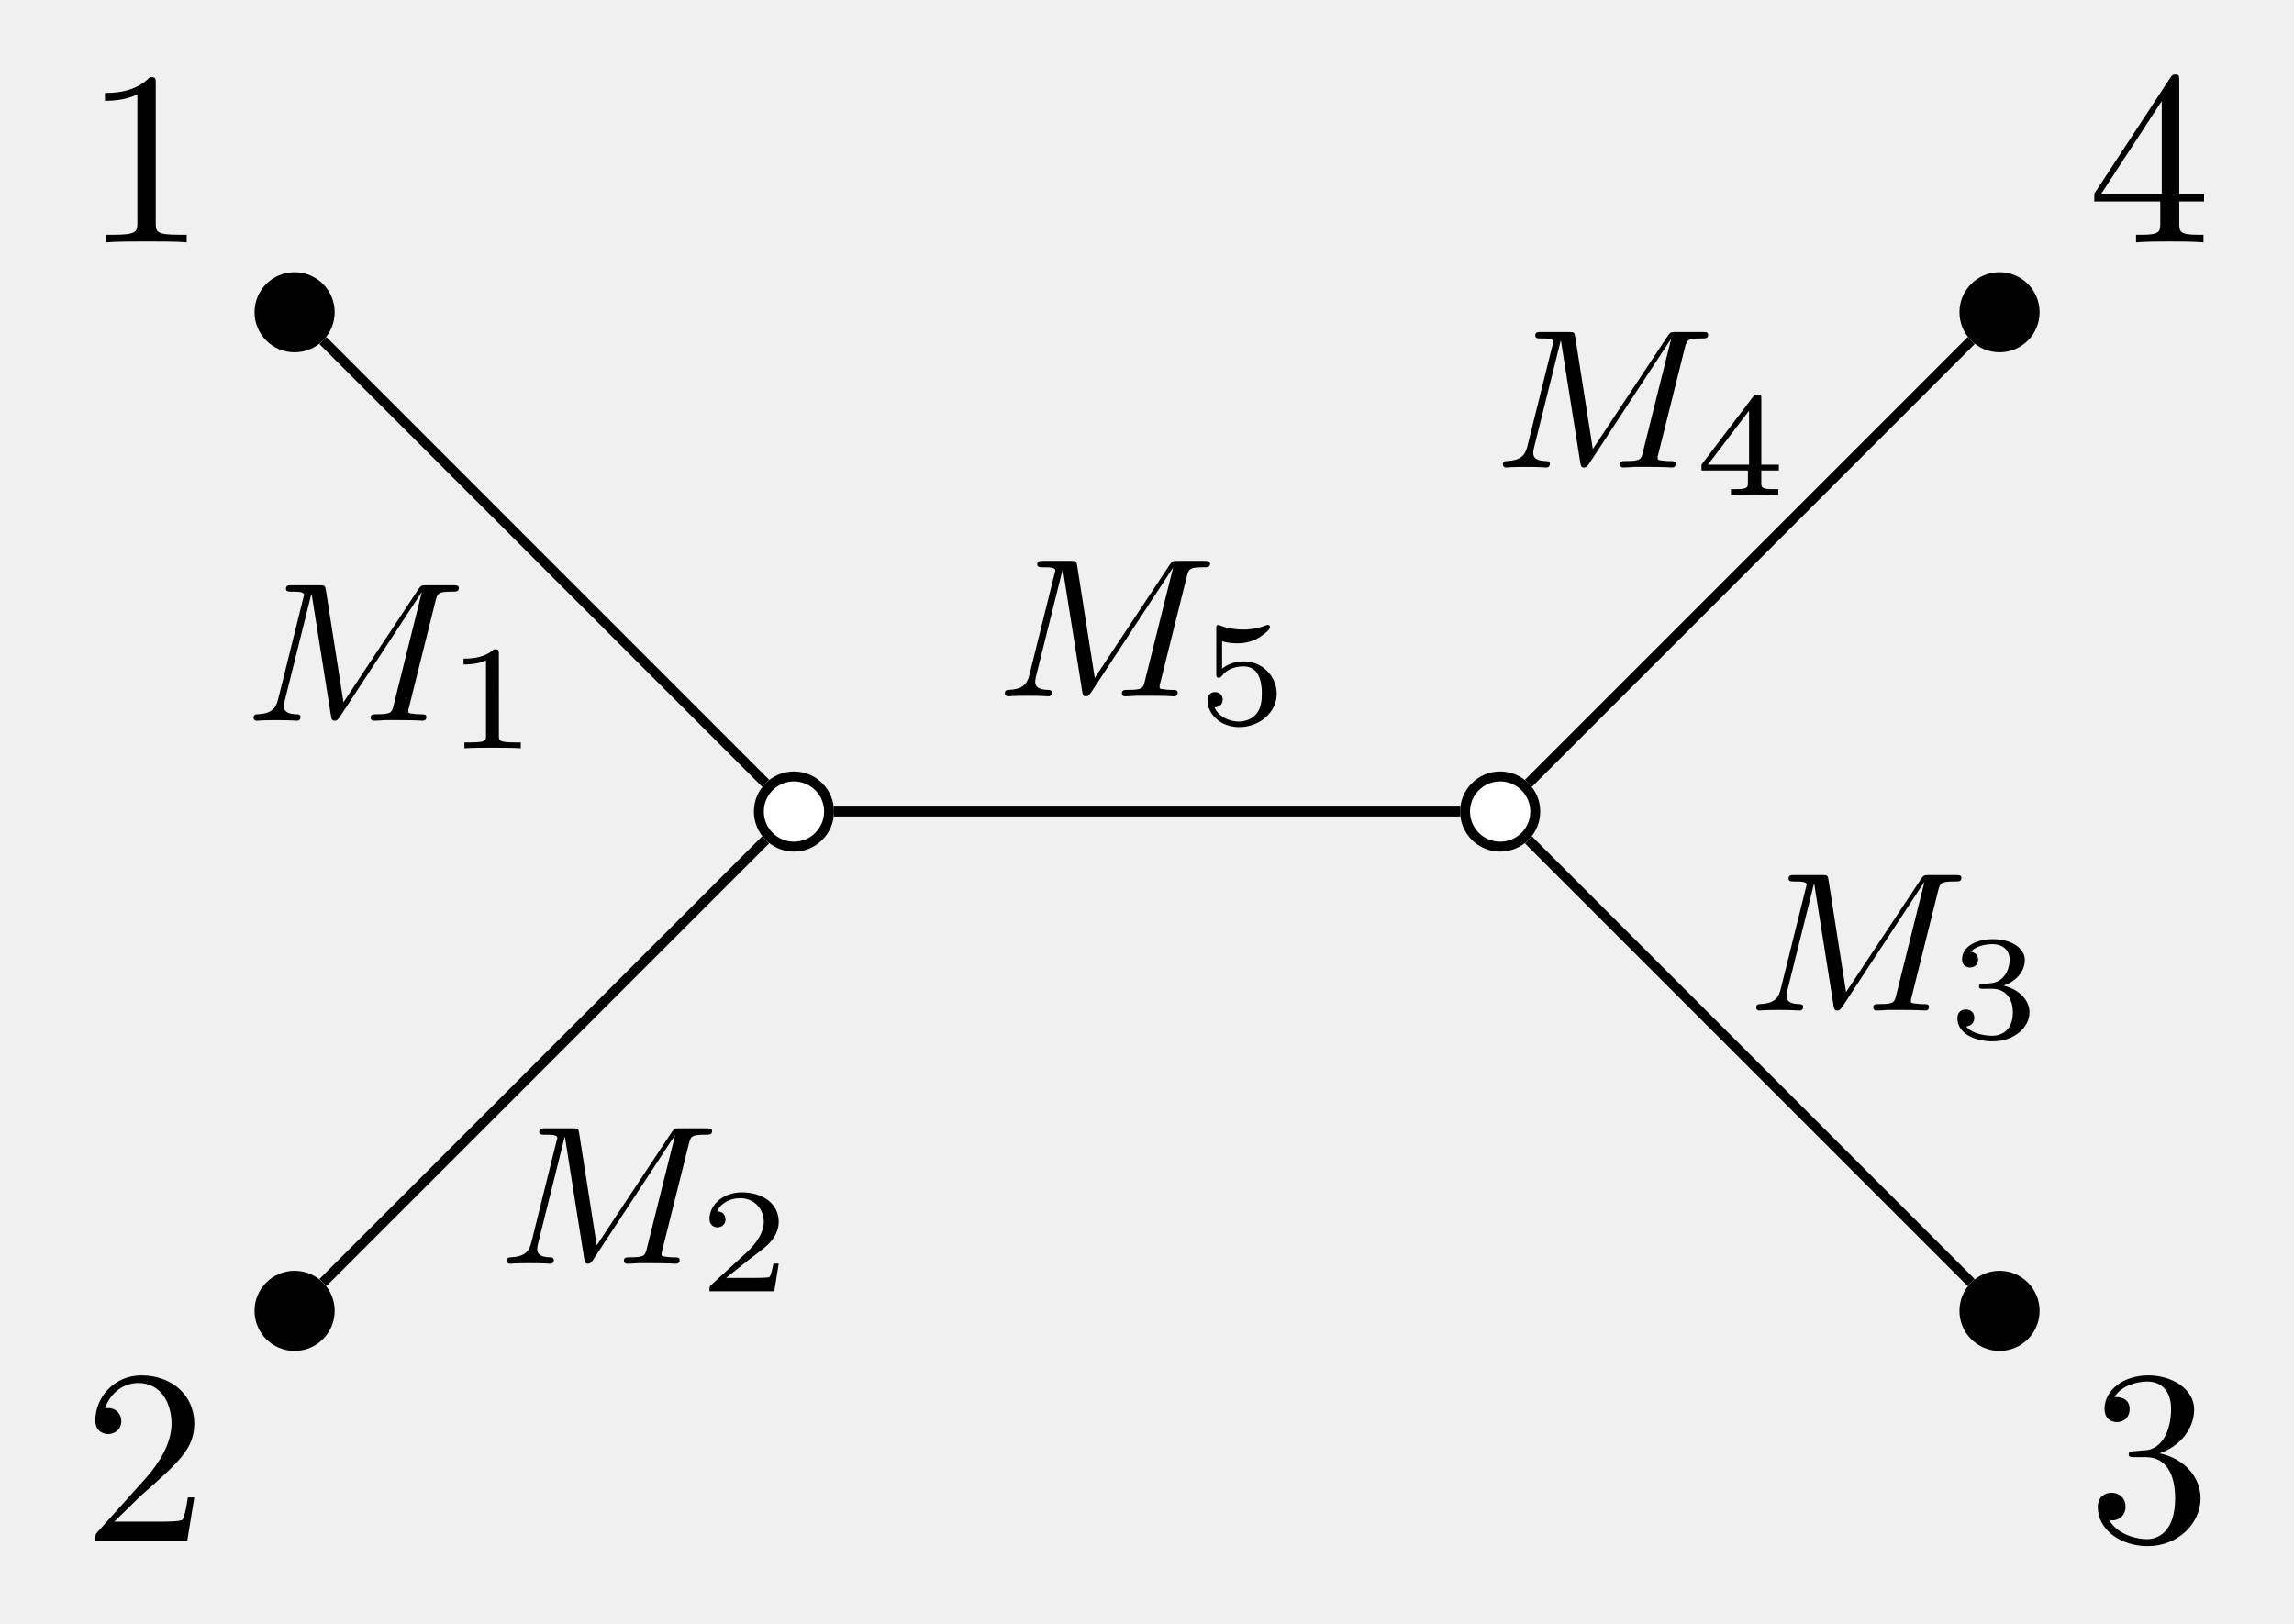
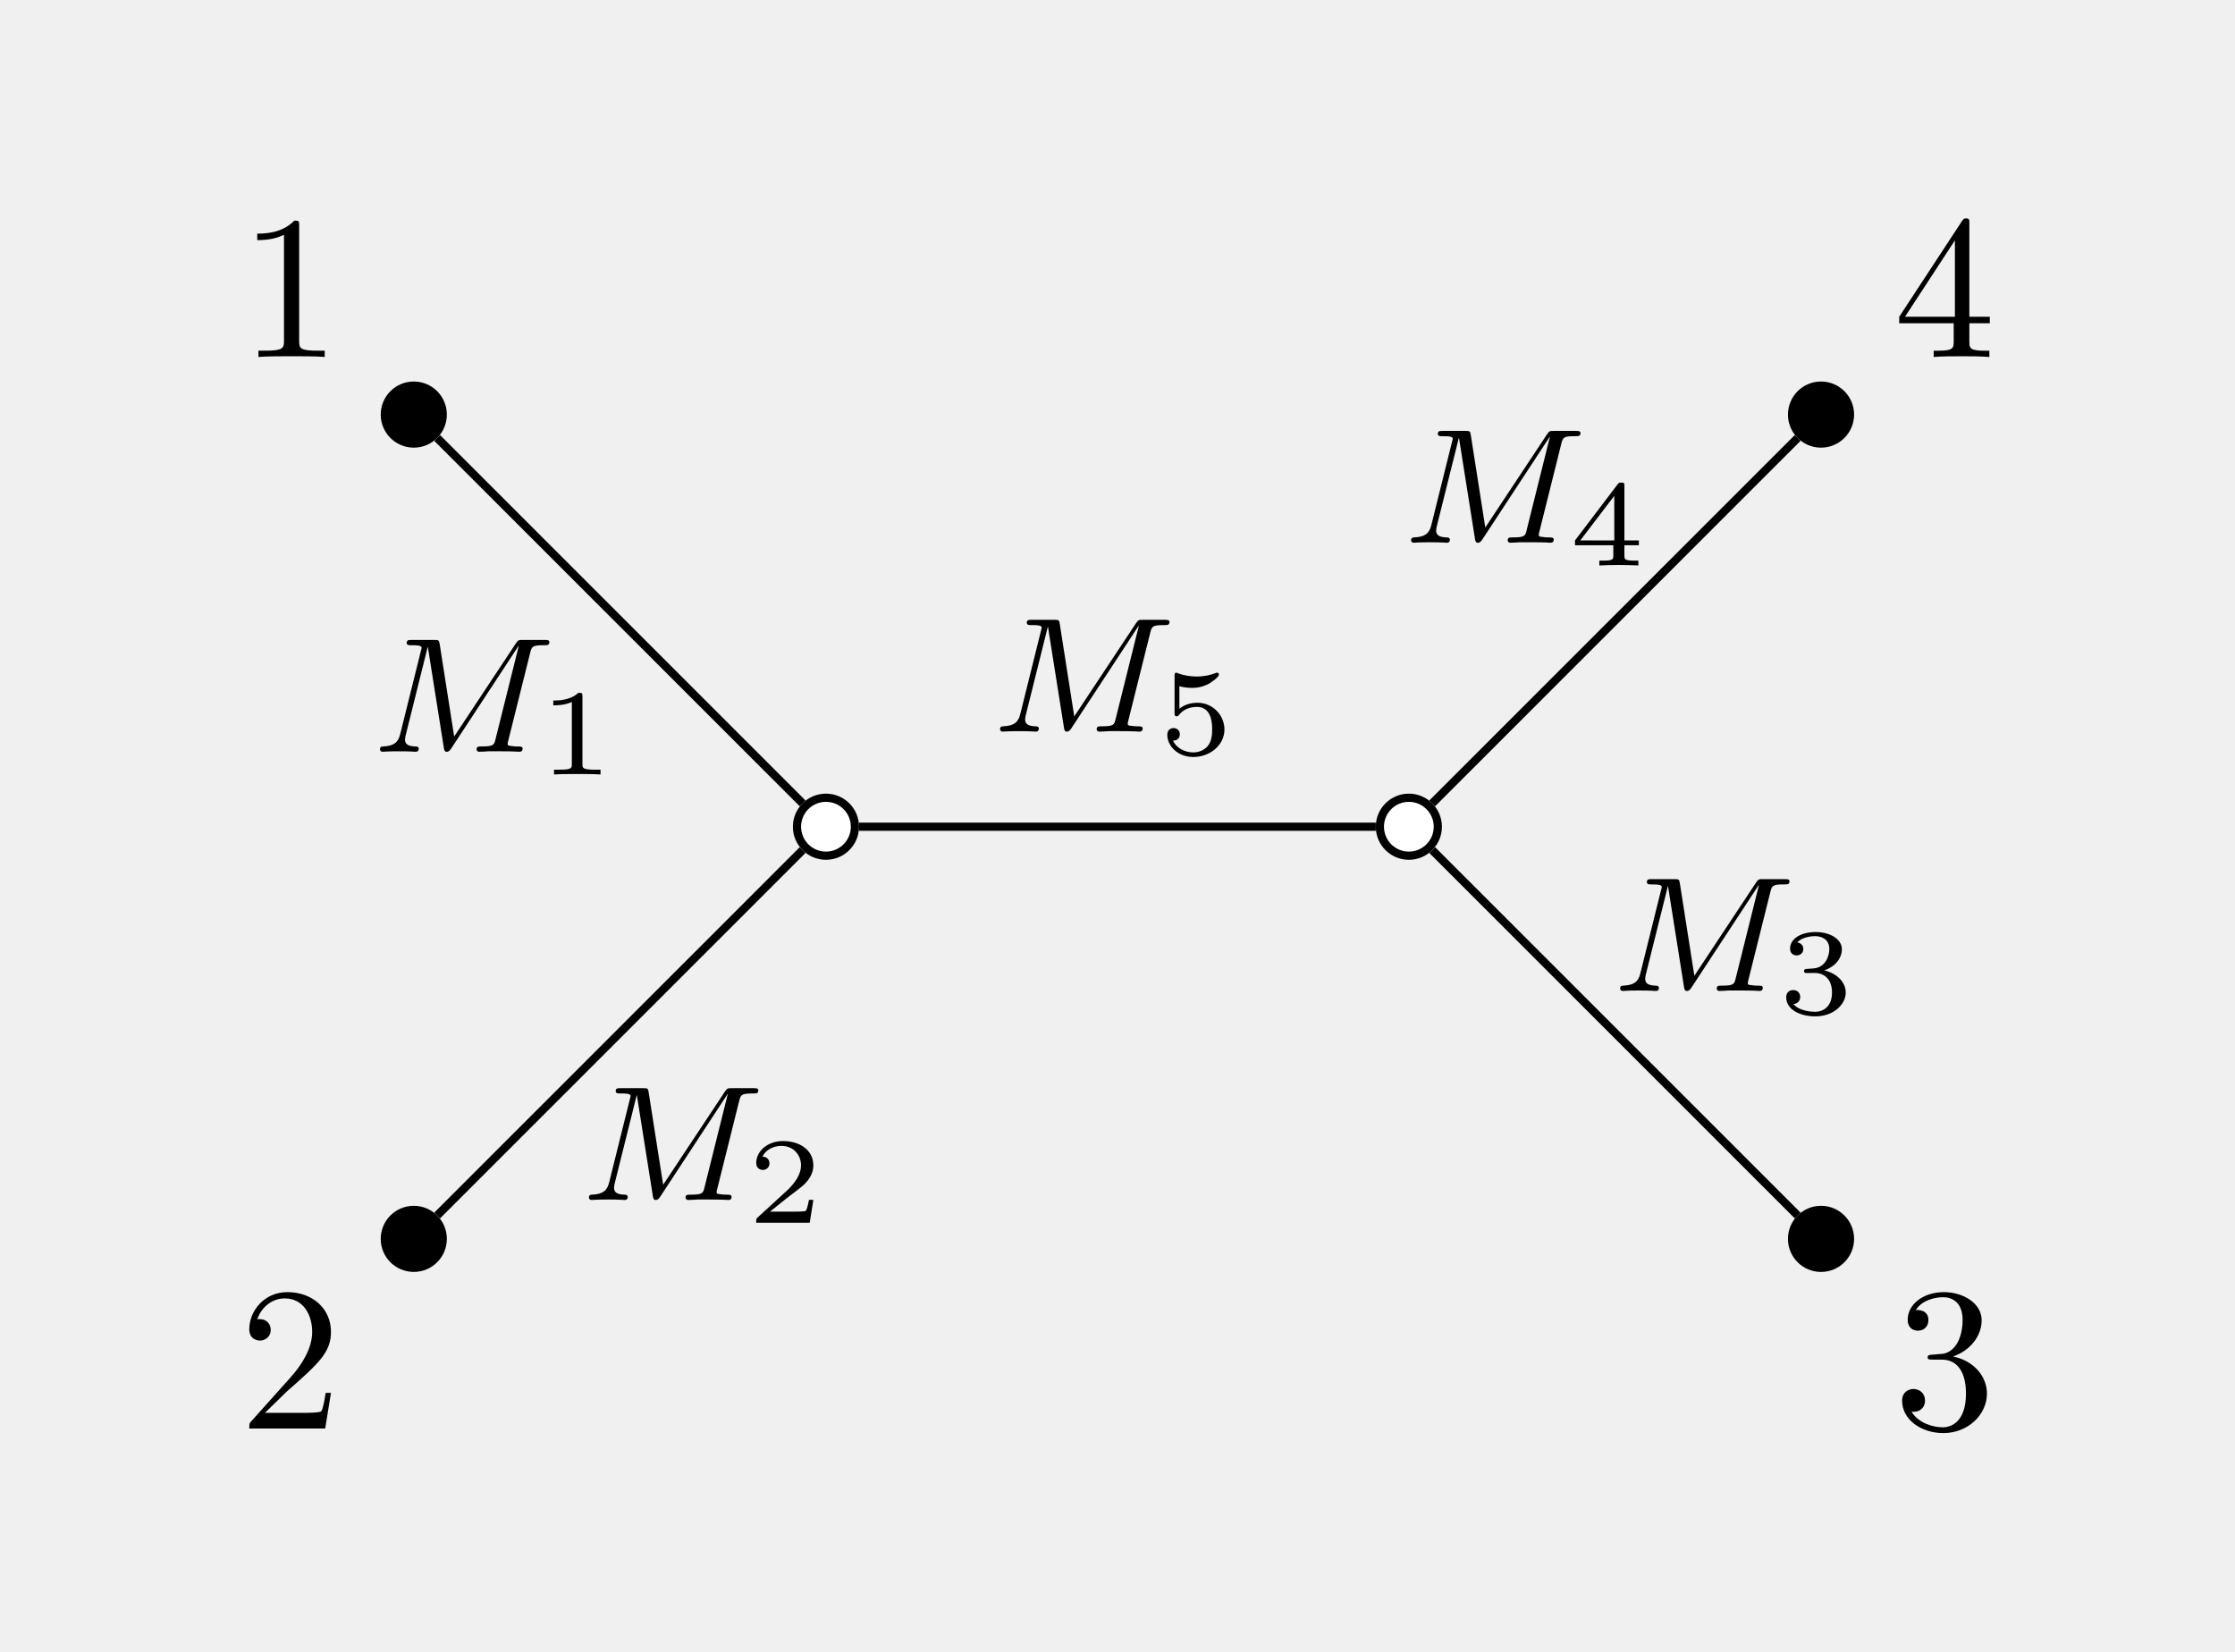
- <svg xmlns="http://www.w3.org/2000/svg" version="1.1" id="svg1" width="122.773" height="86.907" viewBox="0 0 122.773 86.907">
+ <svg xmlns="http://www.w3.org/2000/svg" version="1.1" id="svg1" width="144.92" height="107.12" viewBox="0 0 144.92 107.12">
  <defs id="defs1" />
  <g id="g1">
-     <path id="path1" d="m 332.781,326.02 c 0,7.781 -6.308,14.089 -14.09,14.089 -7.781,0 -14.089,-6.308 -14.089,-14.089 0,-7.782 6.308,-14.09 14.089,-14.09 7.782,0 14.09,6.308 14.09,14.09 z" style="fill:#ffffff;fill-opacity:1;fill-rule:nonzero;stroke:#000000;stroke-width:3.985;stroke-linecap:butt;stroke-linejoin:miter;stroke-miterlimit:10;stroke-dasharray:none;stroke-opacity:1" transform="matrix(0.1333333,0,0,-0.1333333,0,86.90667)" />
-     <path id="path2" d="m 616.25,326.02 c 0,7.781 -6.309,14.089 -14.094,14.089 -7.781,0 -14.09,-6.308 -14.09,-14.089 0,-7.782 6.309,-14.09 14.09,-14.09 7.785,0 14.094,6.308 14.094,14.09 z" style="fill:#ffffff;fill-opacity:1;fill-rule:nonzero;stroke:#000000;stroke-width:3.985;stroke-linecap:butt;stroke-linejoin:miter;stroke-miterlimit:10;stroke-dasharray:none;stroke-opacity:1" transform="matrix(0.1333333,0,0,-0.1333333,0,86.90667)" />
-     <path id="path3" d="m 132.34,526.461 c 0,7.785 -6.309,14.09 -14.094,14.09 -7.781,0 -14.09,-6.305 -14.09,-14.09 0,-7.781 6.309,-14.09 14.09,-14.09 7.785,0 14.094,6.309 14.094,14.09 z" style="fill:#000000;fill-opacity:1;fill-rule:nonzero;stroke:#000000;stroke-width:3.985;stroke-linecap:butt;stroke-linejoin:miter;stroke-miterlimit:10;stroke-dasharray:none;stroke-opacity:1" transform="matrix(0.1333333,0,0,-0.1333333,0,86.90667)" />
-     <path id="path4" d="m 132.34,125.578 c 0,7.781 -6.309,14.09 -14.094,14.09 -7.781,0 -14.09,-6.309 -14.09,-14.09 0,-7.781 6.309,-14.09 14.09,-14.09 7.785,0 14.094,6.309 14.094,14.09 z" style="fill:#000000;fill-opacity:1;fill-rule:nonzero;stroke:#000000;stroke-width:3.985;stroke-linecap:butt;stroke-linejoin:miter;stroke-miterlimit:10;stroke-dasharray:none;stroke-opacity:1" transform="matrix(0.1333333,0,0,-0.1333333,0,86.90667)" />
-     <path id="path5" d="m 816.691,125.578 c 0,7.781 -6.308,14.09 -14.089,14.09 -7.782,0 -14.09,-6.309 -14.09,-14.09 0,-7.781 6.308,-14.09 14.09,-14.09 7.781,0 14.089,6.309 14.089,14.09 z" style="fill:#000000;fill-opacity:1;fill-rule:nonzero;stroke:#000000;stroke-width:3.985;stroke-linecap:butt;stroke-linejoin:miter;stroke-miterlimit:10;stroke-dasharray:none;stroke-opacity:1" transform="matrix(0.1333333,0,0,-0.1333333,0,86.90667)" />
-     <path id="path6" d="m 816.691,526.461 c 0,7.785 -6.308,14.09 -14.089,14.09 -7.782,0 -14.09,-6.305 -14.09,-14.09 0,-7.781 6.308,-14.09 14.09,-14.09 7.781,0 14.089,6.309 14.089,14.09 z" style="fill:#000000;fill-opacity:1;fill-rule:nonzero;stroke:#000000;stroke-width:3.985;stroke-linecap:butt;stroke-linejoin:miter;stroke-miterlimit:10;stroke-dasharray:none;stroke-opacity:1" transform="matrix(0.1333333,0,0,-0.1333333,0,86.90667)" />
-     <path id="path7" d="M 334.773,326.02 H 586.074" style="fill:none;stroke:#000000;stroke-width:3.985;stroke-linecap:butt;stroke-linejoin:miter;stroke-miterlimit:10;stroke-dasharray:none;stroke-opacity:1" transform="matrix(0.1333333,0,0,-0.1333333,0,86.90667)" />
-     <g id="g7" aria-label="M&#10;5" transform="matrix(1.333333,0,0,1.333333,53.20053,37.26813)">
-       <path id="path8" d="m 7.733,-4.792 c 0.082,-0.316 0.094,-0.387 0.656,-0.387 0.188,0 0.281,0 0.281,-0.152 0,-0.105 -0.105,-0.105 -0.246,-0.105 h -1.031 c -0.211,0 -0.234,0 -0.34,0.152 L 4.042,-0.737 3.339,-5.226 c -0.035,-0.199 -0.035,-0.211 -0.281,-0.211 h -1.078 c -0.141,0 -0.246,0 -0.246,0.141 0,0.117 0.105,0.117 0.234,0.117 0.258,0 0.492,0 0.492,0.129 0,0.035 -0.012,0.035 -0.035,0.141 l -1.008,4.055 c -0.094,0.398 -0.305,0.574 -0.832,0.598 -0.047,0 -0.152,0 -0.152,0.141 0,0.059 0.047,0.117 0.129,0.117 0.023,0 0.211,-0.023 0.785,-0.023 0.633,0 0.75,0.023 0.82,0.023 0.035,0 0.152,0 0.152,-0.152 0,-0.094 -0.094,-0.105 -0.141,-0.105 -0.293,-0.012 -0.527,-0.059 -0.527,-0.34 0,-0.035 0.023,-0.152 0.023,-0.164 l 1.078,-4.324 h 0.012 l 0.773,4.875 c 0.023,0.129 0.035,0.211 0.141,0.211 0.117,0 0.164,-0.082 0.223,-0.164 L 7.171,-5.143 h 0.012 l -1.125,4.512 c -0.07,0.305 -0.094,0.375 -0.68,0.375 -0.152,0 -0.246,0 -0.246,0.141 0,0.035 0.023,0.117 0.129,0.117 0.105,0 0.34,-0.012 0.457,-0.023 h 0.504 c 0.738,0 0.938,0.023 0.984,0.023 0.047,0 0.164,0 0.164,-0.152 0,-0.105 -0.105,-0.105 -0.234,-0.105 -0.023,0 -0.176,0 -0.305,-0.023 -0.176,-0.012 -0.188,-0.035 -0.188,-0.105 0,-0.047 0.012,-0.094 0.023,-0.129 z m 0,0" style="fill:#000000;fill-opacity:1;fill-rule:nonzero;stroke:none" />
-       <path id="path9" d="m 9.154,-2.208 c 0.199,0.059 0.398,0.082 0.609,0.082 0.129,0 0.457,0 0.844,-0.211 0.094,-0.059 0.469,-0.305 0.469,-0.434 0,-0.082 -0.059,-0.094 -0.082,-0.094 -0.023,0 -0.023,0 -0.094,0.023 -0.211,0.082 -0.516,0.164 -0.902,0.164 -0.293,0 -0.621,-0.047 -0.891,-0.152 -0.059,-0.023 -0.082,-0.035 -0.105,-0.035 -0.082,0 -0.082,0.059 -0.082,0.164 v 1.793 c 0,0.094 0,0.164 0.105,0.164 0.059,0 0.07,-0.023 0.117,-0.07 0.141,-0.188 0.41,-0.387 0.879,-0.387 0.727,0 0.727,0.891 0.727,1.078 0,0.234 -0.012,0.574 -0.211,0.82 C 10.35,0.921 10.08,1.015 9.822,1.015 9.412,1.015 8.99,0.792 8.85,0.441 c 0.293,0 0.328,-0.234 0.328,-0.305 0,-0.164 -0.117,-0.305 -0.305,-0.305 -0.059,0 -0.305,0.023 -0.305,0.328 0,0.551 0.516,1.078 1.266,1.078 0.82,0 1.512,-0.586 1.512,-1.336 0,-0.68 -0.551,-1.301 -1.312,-1.301 -0.387,0 -0.691,0.129 -0.879,0.293 z m 0,0" style="fill:#000000;fill-opacity:1;fill-rule:nonzero;stroke:none" />
+     <path id="path1" d="m 415.762,401.328 c 0,7.785 -6.309,14.094 -14.09,14.094 -7.785,0 -14.094,-6.309 -14.094,-14.094 0,-7.781 6.309,-14.09 14.094,-14.09 7.781,0 14.09,6.309 14.09,14.09 z" style="fill:#ffffff;fill-opacity:1;fill-rule:nonzero;stroke:#000000;stroke-width:3.985;stroke-linecap:butt;stroke-linejoin:miter;stroke-miterlimit:10;stroke-dasharray:none;stroke-opacity:1" transform="matrix(0.1333333,0,0,-0.1333333,0,107.12)" />
+     <path id="path2" d="m 699.227,401.328 c 0,7.785 -6.309,14.094 -14.09,14.094 -7.782,0 -14.09,-6.309 -14.09,-14.094 0,-7.781 6.308,-14.09 14.09,-14.09 7.781,0 14.09,6.309 14.09,14.09 z" style="fill:#ffffff;fill-opacity:1;fill-rule:nonzero;stroke:#000000;stroke-width:3.985;stroke-linecap:butt;stroke-linejoin:miter;stroke-miterlimit:10;stroke-dasharray:none;stroke-opacity:1" transform="matrix(0.1333333,0,0,-0.1333333,0,107.12)" />
+     <path id="path3" d="m 215.316,601.773 c 0,7.782 -6.308,14.09 -14.089,14.09 -7.782,0 -14.09,-6.308 -14.09,-14.09 0,-7.781 6.308,-14.089 14.09,-14.089 7.781,0 14.089,6.308 14.089,14.089 z" style="fill:#000000;fill-opacity:1;fill-rule:nonzero;stroke:#000000;stroke-width:3.985;stroke-linecap:butt;stroke-linejoin:miter;stroke-miterlimit:10;stroke-dasharray:none;stroke-opacity:1" transform="matrix(0.1333333,0,0,-0.1333333,0,107.12)" />
+     <path id="path4" d="m 215.316,200.887 c 0,7.781 -6.308,14.09 -14.089,14.09 -7.782,0 -14.09,-6.309 -14.09,-14.09 0,-7.782 6.308,-14.09 14.09,-14.09 7.781,0 14.089,6.308 14.089,14.09 z" style="fill:#000000;fill-opacity:1;fill-rule:nonzero;stroke:#000000;stroke-width:3.985;stroke-linecap:butt;stroke-linejoin:miter;stroke-miterlimit:10;stroke-dasharray:none;stroke-opacity:1" transform="matrix(0.1333333,0,0,-0.1333333,0,107.12)" />
+     <path id="path5" d="m 899.672,200.887 c 0,7.781 -6.309,14.09 -14.09,14.09 -7.785,0 -14.094,-6.309 -14.094,-14.09 0,-7.782 6.309,-14.09 14.094,-14.09 7.781,0 14.09,6.308 14.09,14.09 z" style="fill:#000000;fill-opacity:1;fill-rule:nonzero;stroke:#000000;stroke-width:3.985;stroke-linecap:butt;stroke-linejoin:miter;stroke-miterlimit:10;stroke-dasharray:none;stroke-opacity:1" transform="matrix(0.1333333,0,0,-0.1333333,0,107.12)" />
+     <path id="path6" d="m 899.672,601.773 c 0,7.782 -6.309,14.09 -14.09,14.09 -7.785,0 -14.094,-6.308 -14.094,-14.09 0,-7.781 6.309,-14.089 14.094,-14.089 7.781,0 14.09,6.308 14.09,14.089 z" style="fill:#000000;fill-opacity:1;fill-rule:nonzero;stroke:#000000;stroke-width:3.985;stroke-linecap:butt;stroke-linejoin:miter;stroke-miterlimit:10;stroke-dasharray:none;stroke-opacity:1" transform="matrix(0.1333333,0,0,-0.1333333,0,107.12)" />
+     <path id="path7" d="M 417.754,401.328 H 669.055" style="fill:none;stroke:#000000;stroke-width:3.985;stroke-linecap:butt;stroke-linejoin:miter;stroke-miterlimit:10;stroke-dasharray:none;stroke-opacity:1" transform="matrix(0.1333333,0,0,-0.1333333,0,107.12)" />
+     <g id="g7" aria-label="M&#10;5" transform="matrix(1.333333,0,0,1.333333,64.26453,47.44027)">
+       <path id="path8" d="m 7.735,-4.792 c 0.082,-0.316 0.094,-0.387 0.656,-0.387 0.188,0 0.281,0 0.281,-0.152 0,-0.105 -0.105,-0.105 -0.246,-0.105 H 7.395 c -0.211,0 -0.234,0 -0.34,0.152 L 4.044,-0.737 3.341,-5.226 c -0.035,-0.199 -0.035,-0.211 -0.281,-0.211 h -1.078 c -0.141,0 -0.246,0 -0.246,0.141 0,0.117 0.105,0.117 0.234,0.117 0.258,0 0.492,0 0.492,0.129 0,0.035 -0.012,0.035 -0.035,0.141 l -1.008,4.055 c -0.094,0.398 -0.305,0.574 -0.832,0.598 -0.047,0 -0.152,0 -0.152,0.141 0,0.059 0.047,0.117 0.129,0.117 0.023,0 0.211,-0.023 0.785,-0.023 0.633,0 0.75,0.023 0.82,0.023 0.035,0 0.152,0 0.152,-0.152 0,-0.094 -0.094,-0.105 -0.141,-0.105 -0.293,-0.012 -0.527,-0.059 -0.527,-0.34 0,-0.035 0.023,-0.152 0.023,-0.164 L 2.755,-5.085 h 0.012 l 0.773,4.875 c 0.023,0.129 0.035,0.211 0.141,0.211 0.117,0 0.164,-0.082 0.223,-0.164 L 7.173,-5.144 h 0.012 l -1.125,4.512 c -0.07,0.305 -0.094,0.375 -0.68,0.375 -0.152,0 -0.246,0 -0.246,0.141 0,0.035 0.023,0.117 0.129,0.117 0.105,0 0.34,-0.012 0.457,-0.023 H 6.223 c 0.738,0 0.938,0.023 0.984,0.023 0.047,0 0.164,0 0.164,-0.152 0,-0.105 -0.105,-0.105 -0.234,-0.105 -0.023,0 -0.176,0 -0.305,-0.023 -0.176,-0.012 -0.188,-0.035 -0.188,-0.105 0,-0.047 0.012,-0.094 0.023,-0.129 z m 0,0" style="fill:#000000;fill-opacity:1;fill-rule:nonzero;stroke:none" />
+       <path id="path9" d="m 9.156,-2.208 c 0.199,0.059 0.398,0.082 0.609,0.082 0.129,0 0.457,0 0.844,-0.211 0.094,-0.059 0.469,-0.305 0.469,-0.434 0,-0.082 -0.059,-0.094 -0.082,-0.094 -0.023,0 -0.023,0 -0.094,0.023 -0.211,0.082 -0.516,0.164 -0.902,0.164 -0.293,0 -0.621,-0.047 -0.891,-0.152 -0.059,-0.023 -0.082,-0.035 -0.105,-0.035 -0.082,0 -0.082,0.059 -0.082,0.164 v 1.793 c 0,0.094 0,0.164 0.105,0.164 0.059,0 0.07,-0.023 0.117,-0.07 0.141,-0.187 0.41,-0.387 0.879,-0.387 0.727,0 0.727,0.891 0.727,1.078 0,0.234 -0.012,0.574 -0.211,0.82 -0.188,0.223 -0.457,0.316 -0.715,0.316 -0.41,0 -0.832,-0.223 -0.973,-0.574 0.293,0 0.328,-0.234 0.328,-0.305 0,-0.164 -0.117,-0.305 -0.305,-0.305 -0.059,0 -0.305,0.023 -0.305,0.328 0,0.551 0.516,1.078 1.266,1.078 0.82,0 1.512,-0.586 1.512,-1.336 0,-0.68 -0.551,-1.301 -1.312,-1.301 -0.387,0 -0.691,0.129 -0.879,0.293 z m 0,0" style="fill:#000000;fill-opacity:1;fill-rule:nonzero;stroke:none" />
    </g>
-     <path id="path10" d="M 307.316,337.391 129.621,515.09" style="fill:none;stroke:#000000;stroke-width:3.985;stroke-linecap:butt;stroke-linejoin:miter;stroke-miterlimit:10;stroke-dasharray:none;stroke-opacity:1" transform="matrix(0.1333333,0,0,-0.1333333,0,86.90667)" />
-     <g id="g10" aria-label="M&#10;1&#10;1" transform="matrix(1.333333,0,0,1.333333,12.99323,38.57387)">
-       <path id="path11" d="m 7.734,-4.793 c 0.082,-0.316 0.094,-0.387 0.656,-0.387 0.188,0 0.281,0 0.281,-0.152 0,-0.105 -0.105,-0.105 -0.246,-0.105 h -1.031 c -0.211,0 -0.234,0 -0.34,0.152 L 4.042,-0.738 3.339,-5.226 c -0.035,-0.199 -0.035,-0.211 -0.281,-0.211 h -1.078 c -0.141,0 -0.246,0 -0.246,0.141 0,0.117 0.105,0.117 0.234,0.117 0.258,0 0.492,0 0.492,0.129 0,0.035 -0.012,0.035 -0.035,0.141 l -1.008,4.055 c -0.094,0.398 -0.305,0.574 -0.832,0.598 -0.047,0 -0.152,0 -0.152,0.141 0,0.059 0.047,0.117 0.129,0.117 0.023,0 0.211,-0.023 0.785,-0.023 0.633,0 0.75,0.023 0.82,0.023 0.035,0 0.152,0 0.152,-0.152 0,-0.094 -0.094,-0.105 -0.141,-0.105 -0.293,-0.012 -0.527,-0.059 -0.527,-0.34 0,-0.035 0.023,-0.152 0.023,-0.164 l 1.078,-4.324 h 0.012 l 0.773,4.875 c 0.023,0.129 0.035,0.211 0.141,0.211 0.117,0 0.164,-0.082 0.223,-0.164 L 7.171,-5.144 h 0.012 l -1.125,4.512 c -0.07,0.305 -0.094,0.375 -0.68,0.375 -0.152,0 -0.246,0 -0.246,0.141 0,0.035 0.023,0.117 0.129,0.117 0.105,0 0.34,-0.012 0.457,-0.023 h 0.504 c 0.738,0 0.938,0.023 0.984,0.023 0.047,0 0.164,0 0.164,-0.152 0,-0.105 -0.105,-0.105 -0.234,-0.105 -0.023,0 -0.176,0 -0.305,-0.023 -0.176,-0.012 -0.188,-0.035 -0.188,-0.105 0,-0.047 0.012,-0.094 0.023,-0.129 z m 0,0" style="fill:#000000;fill-opacity:1;fill-rule:nonzero;stroke:none" />
-       <path id="path12" d="m 10.279,-2.689 c 0,-0.176 -0.023,-0.176 -0.199,-0.176 -0.398,0.375 -1.008,0.375 -1.219,0.375 v 0.234 c 0.152,0 0.551,0 0.902,-0.164 v 3.023 c 0,0.188 0,0.27 -0.609,0.27 H 8.897 V 1.108 c 0.328,-0.023 0.797,-0.023 1.125,-0.023 0.34,0 0.797,0 1.137,0.023 V 0.873 h -0.258 c -0.621,0 -0.621,-0.082 -0.621,-0.27 z m 0,0" style="fill:#000000;fill-opacity:1;fill-rule:nonzero;stroke:none" />
-       <path id="path13" d="m -3.493,-25.576 c 0,-0.234 0,-0.258 -0.234,-0.258 -0.609,0.633 -1.488,0.633 -1.805,0.633 v 0.316 c 0.199,0 0.785,0 1.301,-0.258 v 5.156 c 0,0.352 -0.035,0.48 -0.926,0.48 h -0.316 v 0.305 c 0.352,-0.035 1.207,-0.035 1.605,-0.035 0.398,0 1.266,0 1.617,0.035 v -0.305 h -0.316 c -0.902,0 -0.926,-0.117 -0.926,-0.48 z m 0,0" style="fill:#000000;fill-opacity:1;fill-rule:nonzero;stroke:none" />
+     <path id="path10" d="M 390.297,412.703 212.602,590.398" style="fill:none;stroke:#000000;stroke-width:3.985;stroke-linecap:butt;stroke-linejoin:miter;stroke-miterlimit:10;stroke-dasharray:none;stroke-opacity:1" transform="matrix(0.1333333,0,0,-0.1333333,0,107.12)" />
+     <g id="g10" aria-label="M&#10;1&#10;1" transform="matrix(1.333333,0,0,1.333333,24.0568,48.746)">
+       <path id="path11" d="m 7.736,-4.793 c 0.082,-0.316 0.094,-0.387 0.656,-0.387 0.188,0 0.281,0 0.281,-0.152 0,-0.105 -0.105,-0.105 -0.246,-0.105 h -1.031 c -0.211,0 -0.234,0 -0.34,0.152 L 4.044,-0.738 3.341,-5.226 c -0.035,-0.199 -0.035,-0.211 -0.281,-0.211 h -1.078 c -0.141,0 -0.246,0 -0.246,0.141 0,0.117 0.105,0.117 0.234,0.117 0.258,0 0.492,0 0.492,0.129 0,0.035 -0.012,0.035 -0.035,0.141 l -1.008,4.055 c -0.094,0.398 -0.305,0.574 -0.832,0.598 -0.047,0 -0.152,0 -0.152,0.141 0,0.059 0.047,0.117 0.129,0.117 0.023,0 0.211,-0.023 0.785,-0.023 0.633,0 0.75,0.023 0.82,0.023 0.035,0 0.152,0 0.152,-0.152 0,-0.094 -0.094,-0.105 -0.141,-0.105 -0.293,-0.012 -0.527,-0.059 -0.527,-0.34 0,-0.035 0.023,-0.152 0.023,-0.164 l 1.078,-4.324 h 0.012 l 0.773,4.875 c 0.023,0.129 0.035,0.211 0.141,0.211 0.117,0 0.164,-0.082 0.223,-0.164 L 7.173,-5.144 h 0.012 l -1.125,4.512 c -0.07,0.305 -0.094,0.375 -0.68,0.375 -0.152,0 -0.246,0 -0.246,0.141 0,0.035 0.023,0.117 0.129,0.117 0.105,0 0.34,-0.012 0.457,-0.023 h 0.504 c 0.738,0 0.938,0.023 0.984,0.023 0.047,0 0.164,0 0.164,-0.152 0,-0.105 -0.105,-0.105 -0.234,-0.105 -0.023,0 -0.176,0 -0.305,-0.023 -0.176,-0.012 -0.188,-0.035 -0.188,-0.105 0,-0.047 0.012,-0.094 0.023,-0.129 z m 0,0" style="fill:#000000;fill-opacity:1;fill-rule:nonzero;stroke:none" />
+       <path id="path12" d="m 10.282,-2.689 c 0,-0.176 -0.023,-0.176 -0.199,-0.176 -0.398,0.375 -1.008,0.375 -1.219,0.375 v 0.234 c 0.152,0 0.551,0 0.902,-0.164 v 3.023 c 0,0.188 0,0.27 -0.609,0.27 H 8.899 V 1.107 c 0.328,-0.023 0.797,-0.023 1.125,-0.023 0.34,0 0.797,0 1.137,0.023 V 0.873 h -0.258 c -0.621,0 -0.621,-0.082 -0.621,-0.27 z m 0,0" style="fill:#000000;fill-opacity:1;fill-rule:nonzero;stroke:none" />
+       <path id="path13" d="m -3.494,-25.573 c 0,-0.234 0,-0.258 -0.234,-0.258 -0.609,0.633 -1.488,0.633 -1.805,0.633 v 0.316 c 0.199,0 0.785,0 1.301,-0.258 v 5.156 c 0,0.352 -0.035,0.48 -0.926,0.48 h -0.316 v 0.305 c 0.352,-0.035 1.207,-0.035 1.605,-0.035 0.398,0 1.266,0 1.617,0.035 v -0.305 h -0.316 c -0.902,0 -0.926,-0.117 -0.926,-0.48 z m 0,0" style="fill:#000000;fill-opacity:1;fill-rule:nonzero;stroke:none" />
    </g>
-     <path id="path14" d="M 307.316,314.648 129.621,136.949" style="fill:none;stroke:#000000;stroke-width:3.985;stroke-linecap:butt;stroke-linejoin:miter;stroke-miterlimit:10;stroke-dasharray:none;stroke-opacity:1" transform="matrix(0.1333333,0,0,-0.1333333,0,86.90667)" />
-     <g id="g14" aria-label="M&#10;2&#10;2" transform="matrix(1.333333,0,0,1.333333,26.5464,67.64)">
-       <path id="path15" d="m 7.735,-4.793 c 0.082,-0.316 0.094,-0.387 0.656,-0.387 0.188,0 0.281,0 0.281,-0.152 0,-0.105 -0.105,-0.105 -0.246,-0.105 h -1.031 c -0.211,0 -0.234,0 -0.34,0.152 L 4.043,-0.738 3.34,-5.226 C 3.305,-5.425 3.305,-5.437 3.059,-5.437 H 1.981 c -0.141,0 -0.246,0 -0.246,0.141 0,0.117 0.105,0.117 0.234,0.117 0.258,0 0.492,0 0.492,0.129 0,0.035 -0.012,0.035 -0.035,0.141 L 1.418,-0.855 c -0.094,0.398 -0.305,0.574 -0.832,0.598 -0.047,0 -0.152,0 -0.152,0.141 0,0.059 0.047,0.117 0.129,0.117 0.023,0 0.211,-0.023 0.785,-0.023 0.633,0 0.75,0.023 0.82,0.023 0.035,0 0.152,0 0.152,-0.152 0,-0.094 -0.094,-0.105 -0.141,-0.105 C 1.887,-0.269 1.653,-0.316 1.653,-0.597 c 0,-0.035 0.023,-0.152 0.023,-0.164 l 1.078,-4.324 h 0.012 l 0.773,4.875 c 0.023,0.129 0.035,0.211 0.141,0.211 0.117,0 0.164,-0.082 0.223,-0.164 L 7.172,-5.144 H 7.184 l -1.125,4.512 c -0.07,0.305 -0.094,0.375 -0.68,0.375 -0.152,0 -0.246,0 -0.246,0.141 0,0.035 0.023,0.117 0.129,0.117 0.105,0 0.34,-0.012 0.457,-0.023 h 0.504 c 0.738,0 0.938,0.023 0.984,0.023 0.047,0 0.164,0 0.164,-0.152 0,-0.105 -0.105,-0.105 -0.234,-0.105 -0.023,0 -0.176,0 -0.305,-0.023 -0.176,-0.012 -0.188,-0.035 -0.188,-0.105 0,-0.047 0.012,-0.094 0.023,-0.129 z m 0,0" style="fill:#000000;fill-opacity:1;fill-rule:nonzero;stroke:none" />
-       <path id="path16" d="m 11.347,-0.005 h -0.211 c -0.023,0.082 -0.082,0.469 -0.164,0.539 -0.047,0.035 -0.527,0.035 -0.609,0.035 H 9.238 l 0.773,-0.621 c 0.199,-0.164 0.727,-0.539 0.914,-0.727 0.176,-0.176 0.422,-0.48 0.422,-0.902 0,-0.75 -0.668,-1.184 -1.477,-1.184 -0.762,0 -1.301,0.504 -1.301,1.066 0,0.305 0.258,0.34 0.316,0.34 0.152,0 0.328,-0.105 0.328,-0.316 0,-0.141 -0.082,-0.328 -0.34,-0.328 0.129,-0.305 0.504,-0.527 0.914,-0.527 0.621,0 0.961,0.469 0.961,0.949 0,0.422 -0.281,0.855 -0.703,1.242 l -1.418,1.301 c -0.059,0.059 -0.059,0.059 -0.059,0.246 h 2.602 z m 0,0" style="fill:#000000;fill-opacity:1;fill-rule:nonzero;stroke:none" />
-       <path id="path17" d="m -15.322,10.354 1.055,-1.031 c 1.559,-1.371 2.156,-1.91 2.156,-2.906 0,-1.137 -0.902,-1.934 -2.121,-1.934 -1.125,0 -1.852,0.914 -1.852,1.805 0,0.551 0.492,0.551 0.527,0.551 0.164,0 0.516,-0.117 0.516,-0.527 0,-0.258 -0.188,-0.516 -0.527,-0.516 -0.082,0 -0.105,0 -0.129,0.012 0.223,-0.645 0.762,-1.02 1.336,-1.02 0.914,0 1.336,0.809 1.336,1.629 0,0.797 -0.492,1.582 -1.043,2.203 l -1.91,2.133 c -0.105,0.105 -0.105,0.129 -0.105,0.363 h 3.691 l 0.281,-1.734 h -0.258 c -0.047,0.305 -0.117,0.738 -0.211,0.891 -0.07,0.082 -0.727,0.082 -0.949,0.082 z m 0,0" style="fill:#000000;fill-opacity:1;fill-rule:nonzero;stroke:none" />
+     <path id="path14" d="M 390.297,389.957 212.602,212.262" style="fill:none;stroke:#000000;stroke-width:3.985;stroke-linecap:butt;stroke-linejoin:miter;stroke-miterlimit:10;stroke-dasharray:none;stroke-opacity:1" transform="matrix(0.1333333,0,0,-0.1333333,0,107.12)" />
+     <g id="g14" aria-label="M&#10;2&#10;2" transform="matrix(1.333333,0,0,1.333333,37.6104,77.8116)">
+       <path id="path15" d="m 7.734,-4.792 c 0.082,-0.316 0.094,-0.387 0.656,-0.387 0.188,0 0.281,0 0.281,-0.152 0,-0.105 -0.105,-0.105 -0.246,-0.105 h -1.031 c -0.211,0 -0.234,0 -0.34,0.152 L 4.042,-0.738 3.339,-5.226 C 3.304,-5.425 3.304,-5.437 3.058,-5.437 H 1.98 c -0.141,0 -0.246,0 -0.246,0.141 0,0.117 0.105,0.117 0.234,0.117 0.258,0 0.492,0 0.492,0.129 0,0.035 -0.012,0.035 -0.035,0.141 L 1.417,-0.855 c -0.094,0.398 -0.305,0.574 -0.832,0.598 -0.047,0 -0.152,0 -0.152,0.141 0,0.059 0.047,0.117 0.129,0.117 0.023,0 0.211,-0.023 0.785,-0.023 0.633,0 0.75,0.023 0.82,0.023 0.035,0 0.152,0 0.152,-0.152 0,-0.094 -0.094,-0.105 -0.141,-0.105 C 1.886,-0.269 1.652,-0.316 1.652,-0.597 c 0,-0.035 0.023,-0.152 0.023,-0.164 L 2.753,-5.085 h 0.012 l 0.773,4.875 c 0.023,0.129 0.035,0.211 0.141,0.211 0.117,0 0.164,-0.082 0.223,-0.164 L 7.171,-5.144 h 0.012 l -1.125,4.512 c -0.07,0.305 -0.094,0.375 -0.68,0.375 -0.152,0 -0.246,0 -0.246,0.141 0,0.035 0.023,0.117 0.129,0.117 0.105,0 0.34,-0.012 0.457,-0.023 h 0.504 c 0.738,0 0.938,0.023 0.984,0.023 0.047,0 0.164,0 0.164,-0.152 0,-0.105 -0.105,-0.105 -0.234,-0.105 -0.023,0 -0.176,0 -0.305,-0.023 -0.176,-0.012 -0.188,-0.035 -0.188,-0.105 0,-0.047 0.012,-0.094 0.023,-0.129 z m 0,0" style="fill:#000000;fill-opacity:1;fill-rule:nonzero;stroke:none" />
+       <path id="path16" d="m 11.346,-0.005 h -0.211 c -0.023,0.082 -0.082,0.469 -0.164,0.539 -0.047,0.035 -0.527,0.035 -0.609,0.035 H 9.237 l 0.773,-0.621 c 0.199,-0.164 0.727,-0.539 0.914,-0.727 0.176,-0.176 0.422,-0.48 0.422,-0.902 0,-0.75 -0.668,-1.184 -1.477,-1.184 -0.762,0 -1.301,0.504 -1.301,1.066 0,0.305 0.258,0.34 0.316,0.34 0.152,0 0.328,-0.105 0.328,-0.316 0,-0.141 -0.082,-0.328 -0.34,-0.328 0.129,-0.305 0.504,-0.527 0.914,-0.527 0.621,0 0.961,0.469 0.961,0.949 0,0.422 -0.281,0.855 -0.703,1.242 l -1.418,1.301 c -0.059,0.059 -0.059,0.059 -0.059,0.246 H 11.17 Z m 0,0" style="fill:#000000;fill-opacity:1;fill-rule:nonzero;stroke:none" />
+       <path id="path17" d="m -15.323,10.354 1.055,-1.031 c 1.559,-1.371 2.156,-1.91 2.156,-2.906 0,-1.137 -0.902,-1.934 -2.121,-1.934 -1.125,0 -1.852,0.914 -1.852,1.805 0,0.551 0.492,0.551 0.527,0.551 0.164,0 0.516,-0.117 0.516,-0.527 0,-0.258 -0.188,-0.516 -0.527,-0.516 -0.082,0 -0.105,0 -0.129,0.012 0.223,-0.645 0.762,-1.02 1.336,-1.02 0.914,0 1.336,0.809 1.336,1.629 0,0.797 -0.492,1.582 -1.043,2.203 l -1.91,2.133 c -0.105,0.105 -0.105,0.129 -0.105,0.363 h 3.691 l 0.281,-1.734 h -0.258 c -0.047,0.305 -0.117,0.738 -0.211,0.891 -0.07,0.082 -0.727,0.082 -0.949,0.082 z m 0,0" style="fill:#000000;fill-opacity:1;fill-rule:nonzero;stroke:none" />
    </g>
-     <path id="path18" d="M 613.531,314.648 791.227,136.949" style="fill:none;stroke:#000000;stroke-width:3.985;stroke-linecap:butt;stroke-linejoin:miter;stroke-miterlimit:10;stroke-dasharray:none;stroke-opacity:1" transform="matrix(0.1333333,0,0,-0.1333333,0,86.90667)" />
-     <g id="g18" aria-label="M&#10;3&#10;3" transform="matrix(1.333333,0,0,1.333333,93.4084,54.0864)">
-       <path id="path19" d="m 7.736,-4.793 c 0.082,-0.316 0.094,-0.387 0.656,-0.387 0.188,0 0.281,0 0.281,-0.152 0,-0.105 -0.105,-0.105 -0.246,-0.105 h -1.031 c -0.211,0 -0.234,0 -0.34,0.152 L 4.044,-0.739 3.341,-5.227 c -0.035,-0.199 -0.035,-0.211 -0.281,-0.211 h -1.078 c -0.141,0 -0.246,0 -0.246,0.141 0,0.117 0.105,0.117 0.234,0.117 0.258,0 0.492,0 0.492,0.129 0,0.035 -0.012,0.035 -0.035,0.141 l -1.008,4.055 c -0.094,0.398 -0.305,0.574 -0.832,0.598 -0.047,0 -0.152,0 -0.152,0.141 0,0.059 0.047,0.117 0.129,0.117 0.023,0 0.211,-0.023 0.785,-0.023 0.633,0 0.75,0.023 0.82,0.023 0.035,0 0.152,0 0.152,-0.152 0,-0.094 -0.094,-0.105 -0.141,-0.105 -0.293,-0.012 -0.527,-0.059 -0.527,-0.34 0,-0.035 0.023,-0.152 0.023,-0.164 l 1.078,-4.324 h 0.012 l 0.773,4.875 c 0.023,0.129 0.035,0.211 0.141,0.211 0.117,0 0.164,-0.082 0.223,-0.164 L 7.173,-5.145 h 0.012 l -1.125,4.512 c -0.07,0.305 -0.094,0.375 -0.68,0.375 -0.152,0 -0.246,0 -0.246,0.141 0,0.035 0.023,0.117 0.129,0.117 0.105,0 0.34,-0.012 0.457,-0.023 h 0.504 c 0.738,0 0.938,0.023 0.984,0.023 0.047,0 0.164,0 0.164,-0.152 0,-0.105 -0.105,-0.105 -0.234,-0.105 -0.023,0 -0.176,0 -0.305,-0.023 -0.176,-0.012 -0.188,-0.035 -0.188,-0.105 0,-0.047 0.012,-0.094 0.023,-0.129 z m 0,0" style="fill:#000000;fill-opacity:1;fill-rule:nonzero;stroke:none" />
-       <path id="path20" d="m 9.895,-0.873 c 0.504,0 0.844,0.34 0.844,0.949 0,0.656 -0.387,0.938 -0.832,0.938 -0.152,0 -0.773,-0.035 -1.043,-0.375 0.234,-0.023 0.328,-0.188 0.328,-0.34 0,-0.211 -0.141,-0.34 -0.34,-0.34 -0.164,0 -0.34,0.094 -0.34,0.352 0,0.586 0.656,0.926 1.418,0.926 0.879,0 1.477,-0.574 1.477,-1.16 0,-0.434 -0.34,-0.902 -1.043,-1.078 0.469,-0.152 0.855,-0.539 0.855,-1.031 0,-0.48 -0.562,-0.832 -1.277,-0.832 -0.703,0 -1.242,0.316 -1.242,0.809 0,0.258 0.199,0.328 0.316,0.328 0.164,0 0.328,-0.105 0.328,-0.316 0,-0.188 -0.141,-0.293 -0.293,-0.316 0.27,-0.305 0.82,-0.305 0.867,-0.305 0.305,0 0.691,0.141 0.691,0.633 0,0.328 -0.188,0.902 -0.785,0.938 -0.105,0.012 -0.27,0.023 -0.316,0.023 -0.059,0 -0.129,0.012 -0.129,0.105 0,0.094 0.07,0.094 0.164,0.094 z m 0,0" style="fill:#000000;fill-opacity:1;fill-rule:nonzero;stroke:none" />
+     <path id="path18" d="M 696.512,389.957 874.207,212.262" style="fill:none;stroke:#000000;stroke-width:3.985;stroke-linecap:butt;stroke-linejoin:miter;stroke-miterlimit:10;stroke-dasharray:none;stroke-opacity:1" transform="matrix(0.1333333,0,0,-0.1333333,0,107.12)" />
+     <g id="g18" aria-label="M&#10;3&#10;3" transform="matrix(1.333333,0,0,1.333333,104.4719,64.25853)">
+       <path id="path19" d="m 7.735,-4.794 c 0.082,-0.316 0.094,-0.387 0.656,-0.387 0.188,0 0.281,0 0.281,-0.152 0,-0.105 -0.105,-0.105 -0.246,-0.105 h -1.031 c -0.211,0 -0.234,0 -0.34,0.152 L 4.044,-0.739 3.34,-5.227 c -0.035,-0.199 -0.035,-0.211 -0.281,-0.211 h -1.078 c -0.141,0 -0.246,0 -0.246,0.141 0,0.117 0.105,0.117 0.234,0.117 0.258,0 0.492,0 0.492,0.129 0,0.035 -0.012,0.035 -0.035,0.141 l -1.008,4.055 c -0.094,0.398 -0.305,0.574 -0.832,0.598 -0.047,0 -0.152,0 -0.152,0.141 0,0.059 0.047,0.117 0.129,0.117 0.023,0 0.211,-0.023 0.785,-0.023 0.633,0 0.75,0.023 0.82,0.023 0.035,0 0.152,0 0.152,-0.152 0,-0.094 -0.094,-0.105 -0.141,-0.105 -0.293,-0.012 -0.527,-0.059 -0.527,-0.34 0,-0.035 0.023,-0.152 0.023,-0.164 l 1.078,-4.324 h 0.012 l 0.773,4.875 c 0.023,0.129 0.035,0.211 0.141,0.211 0.117,0 0.164,-0.082 0.223,-0.164 L 7.172,-5.145 h 0.012 l -1.125,4.512 c -0.07,0.305 -0.094,0.375 -0.68,0.375 -0.152,0 -0.246,0 -0.246,0.141 0,0.035 0.023,0.117 0.129,0.117 0.105,0 0.34,-0.012 0.457,-0.023 h 0.504 c 0.738,0 0.938,0.023 0.984,0.023 0.047,0 0.164,0 0.164,-0.152 0,-0.105 -0.105,-0.105 -0.234,-0.105 -0.023,0 -0.176,0 -0.305,-0.023 -0.176,-0.012 -0.188,-0.035 -0.188,-0.105 0,-0.047 0.012,-0.094 0.023,-0.129 z m 0,0" style="fill:#000000;fill-opacity:1;fill-rule:nonzero;stroke:none" />
+       <path id="path20" d="m 9.894,-0.874 c 0.504,0 0.844,0.34 0.844,0.949 0,0.656 -0.387,0.938 -0.832,0.938 -0.152,0 -0.773,-0.035 -1.043,-0.375 0.234,-0.023 0.328,-0.188 0.328,-0.34 0,-0.211 -0.141,-0.34 -0.34,-0.34 -0.164,0 -0.34,0.094 -0.34,0.352 0,0.586 0.656,0.926 1.418,0.926 0.879,0 1.477,-0.574 1.477,-1.16 0,-0.434 -0.34,-0.902 -1.043,-1.078 0.469,-0.152 0.855,-0.539 0.855,-1.031 0,-0.48 -0.562,-0.832 -1.277,-0.832 -0.703,0 -1.242,0.316 -1.242,0.809 0,0.258 0.199,0.328 0.316,0.328 0.164,0 0.328,-0.105 0.328,-0.316 0,-0.188 -0.141,-0.293 -0.293,-0.316 0.27,-0.305 0.82,-0.305 0.867,-0.305 0.305,0 0.691,0.141 0.691,0.633 0,0.328 -0.188,0.902 -0.785,0.938 -0.105,0.012 -0.27,0.023 -0.316,0.023 -0.059,0 -0.129,0.012 -0.129,0.105 0,0.094 0.07,0.094 0.164,0.094 z m 0,0" style="fill:#000000;fill-opacity:1;fill-rule:nonzero;stroke:none" />
      <path id="path21" d="m 16.621,17.777 c 0.809,-0.27 1.395,-0.973 1.395,-1.758 0,-0.82 -0.879,-1.371 -1.84,-1.371 -1.008,0 -1.758,0.598 -1.758,1.348 0,0.34 0.211,0.527 0.504,0.527 0.305,0 0.504,-0.223 0.504,-0.516 0,-0.492 -0.469,-0.492 -0.609,-0.492 0.305,-0.492 0.961,-0.621 1.324,-0.621 0.41,0 0.949,0.223 0.949,1.113 0,0.129 -0.012,0.703 -0.27,1.137 -0.305,0.48 -0.645,0.516 -0.891,0.516 -0.082,0.012 -0.316,0.035 -0.387,0.035 -0.082,0.012 -0.152,0.023 -0.152,0.117 0,0.117 0.07,0.117 0.234,0.117 h 0.445 c 0.809,0 1.184,0.668 1.184,1.652 0,1.348 -0.691,1.641 -1.125,1.641 -0.434,0 -1.172,-0.176 -1.523,-0.762 0.352,0.059 0.656,-0.164 0.656,-0.539 0,-0.363 -0.27,-0.562 -0.562,-0.562 -0.234,0 -0.551,0.141 -0.551,0.574 0,0.914 0.926,1.57 2.004,1.57 1.219,0 2.121,-0.914 2.121,-1.922 0,-0.82 -0.621,-1.594 -1.652,-1.805 z m 0,0" style="fill:#000000;fill-opacity:1;fill-rule:nonzero;stroke:none" />
    </g>
-     <path id="path22" d="M 613.531,337.391 791.227,515.09" style="fill:none;stroke:#000000;stroke-width:3.985;stroke-linecap:butt;stroke-linejoin:miter;stroke-miterlimit:10;stroke-dasharray:none;stroke-opacity:1" transform="matrix(0.1333333,0,0,-0.1333333,0,86.90667)" />
-     <g id="g22" aria-label="M&#10;4&#10;4" transform="matrix(1.333333,0,0,1.333333,79.85467,25.02067)">
-       <path id="path23" d="m 7.735,-4.794 c 0.082,-0.316 0.094,-0.387 0.656,-0.387 0.188,0 0.281,0 0.281,-0.152 0,-0.105 -0.105,-0.105 -0.246,-0.105 h -1.031 c -0.211,0 -0.234,0 -0.34,0.152 L 4.044,-0.739 3.34,-5.227 c -0.035,-0.199 -0.035,-0.211 -0.281,-0.211 h -1.078 c -0.141,0 -0.246,0 -0.246,0.141 0,0.117 0.105,0.117 0.234,0.117 0.258,0 0.492,0 0.492,0.129 0,0.035 -0.012,0.035 -0.035,0.141 l -1.008,4.055 c -0.094,0.398 -0.305,0.574 -0.832,0.598 -0.047,0 -0.152,0 -0.152,0.141 0,0.059 0.047,0.117 0.129,0.117 0.023,0 0.211,-0.023 0.785,-0.023 0.633,0 0.75,0.023 0.82,0.023 0.035,0 0.152,0 0.152,-0.152 0,-0.094 -0.094,-0.105 -0.141,-0.105 -0.293,-0.012 -0.527,-0.059 -0.527,-0.34 0,-0.035 0.023,-0.152 0.023,-0.164 l 1.078,-4.324 h 0.012 l 0.773,4.875 c 0.023,0.129 0.035,0.211 0.141,0.211 0.117,0 0.164,-0.082 0.223,-0.164 L 7.172,-5.145 h 0.012 l -1.125,4.512 c -0.07,0.305 -0.094,0.375 -0.68,0.375 -0.152,0 -0.246,0 -0.246,0.141 0,0.035 0.023,0.117 0.129,0.117 0.105,0 0.34,-0.012 0.457,-0.023 h 0.504 c 0.738,0 0.938,0.023 0.984,0.023 0.047,0 0.164,0 0.164,-0.152 0,-0.105 -0.105,-0.105 -0.234,-0.105 -0.023,0 -0.176,0 -0.305,-0.023 -0.176,-0.012 -0.188,-0.035 -0.188,-0.105 0,-0.047 0.012,-0.094 0.023,-0.129 z m 0,0" style="fill:#000000;fill-opacity:1;fill-rule:nonzero;stroke:none" />
-       <path id="path24" d="m 11.511,0.122 v -0.234 H 10.808 V -2.749 c 0,-0.141 0,-0.176 -0.152,-0.176 -0.105,0 -0.117,0.012 -0.176,0.082 l -2.074,2.73 v 0.234 h 1.863 v 0.48 c 0,0.199 0,0.27 -0.504,0.27 H 9.589 V 1.107 c 0.129,-0.012 0.691,-0.023 0.949,-0.023 0.258,0 0.82,0.012 0.949,0.023 V 0.872 h -0.176 c -0.504,0 -0.504,-0.07 -0.504,-0.27 V 0.122 Z M 10.316,-2.28 v 2.168 H 8.664 Z m 0,0" style="fill:#000000;fill-opacity:1;fill-rule:nonzero;stroke:none" />
-       <path id="path25" d="m 26.822,-10.677 v 0.867 c 0,0.352 -0.023,0.469 -0.762,0.469 h -0.211 v 0.305 c 0.41,-0.035 0.938,-0.035 1.348,-0.035 0.422,0 0.949,0 1.359,0.035 v -0.305 h -0.211 c -0.738,0 -0.762,-0.117 -0.762,-0.469 v -0.867 h 0.996 v -0.316 h -0.996 v -4.523 c 0,-0.199 0,-0.258 -0.152,-0.258 -0.094,0 -0.117,0 -0.199,0.117 l -3.059,4.664 v 0.316 z m 0.059,-0.316 H 24.455 l 2.426,-3.715 z m 0,0" style="fill:#000000;fill-opacity:1;fill-rule:nonzero;stroke:none" />
+     <path id="path22" d="M 696.512,412.703 874.207,590.398" style="fill:none;stroke:#000000;stroke-width:3.985;stroke-linecap:butt;stroke-linejoin:miter;stroke-miterlimit:10;stroke-dasharray:none;stroke-opacity:1" transform="matrix(0.1333333,0,0,-0.1333333,0,107.12)" />
+     <g id="g22" aria-label="M&#10;4&#10;4" transform="matrix(1.333333,0,0,1.333333,90.9188,35.1924)">
+       <path id="path23" d="m 7.734,-4.794 c 0.082,-0.316 0.094,-0.387 0.656,-0.387 0.188,0 0.281,0 0.281,-0.152 0,-0.105 -0.105,-0.105 -0.246,-0.105 h -1.031 c -0.211,0 -0.234,0 -0.34,0.152 L 4.042,-0.739 3.339,-5.227 c -0.035,-0.199 -0.035,-0.211 -0.281,-0.211 h -1.078 c -0.141,0 -0.246,0 -0.246,0.141 0,0.117 0.105,0.117 0.234,0.117 0.258,0 0.492,0 0.492,0.129 0,0.035 -0.012,0.035 -0.035,0.141 l -1.008,4.055 c -0.094,0.398 -0.305,0.574 -0.832,0.598 -0.047,0 -0.152,0 -0.152,0.141 0,0.059 0.047,0.117 0.129,0.117 0.023,0 0.211,-0.023 0.785,-0.023 0.633,0 0.75,0.023 0.82,0.023 0.035,0 0.152,0 0.152,-0.152 0,-0.094 -0.094,-0.105 -0.141,-0.105 -0.293,-0.012 -0.527,-0.059 -0.527,-0.34 0,-0.035 0.023,-0.152 0.023,-0.164 l 1.078,-4.324 h 0.012 l 0.773,4.875 c 0.023,0.129 0.035,0.211 0.141,0.211 0.117,0 0.164,-0.082 0.223,-0.164 L 7.171,-5.145 h 0.012 l -1.125,4.512 c -0.07,0.305 -0.094,0.375 -0.68,0.375 -0.152,0 -0.246,0 -0.246,0.141 0,0.035 0.023,0.117 0.129,0.117 0.105,0 0.34,-0.012 0.457,-0.023 h 0.504 c 0.738,0 0.938,0.023 0.984,0.023 0.047,0 0.164,0 0.164,-0.152 0,-0.105 -0.105,-0.105 -0.234,-0.105 -0.023,0 -0.176,0 -0.305,-0.023 -0.176,-0.012 -0.188,-0.035 -0.188,-0.105 0,-0.047 0.012,-0.094 0.023,-0.129 z m 0,0" style="fill:#000000;fill-opacity:1;fill-rule:nonzero;stroke:none" />
+       <path id="path24" d="m 11.51,0.122 v -0.234 H 10.807 V -2.749 c 0,-0.141 0,-0.176 -0.152,-0.176 -0.105,0 -0.117,0.012 -0.176,0.082 L 8.405,-0.112 v 0.234 h 1.863 v 0.48 c 0,0.199 0,0.27 -0.504,0.27 H 9.588 V 1.107 C 9.717,1.095 10.28,1.083 10.537,1.083 c 0.258,0 0.82,0.012 0.949,0.023 V 0.872 H 11.311 c -0.504,0 -0.504,-0.07 -0.504,-0.27 V 0.122 Z M 10.315,-2.28 v 2.168 H 8.662 Z m 0,0" style="fill:#000000;fill-opacity:1;fill-rule:nonzero;stroke:none" />
+       <path id="path25" d="m 26.821,-10.674 v 0.867 c 0,0.352 -0.023,0.469 -0.762,0.469 h -0.211 v 0.305 c 0.41,-0.035 0.938,-0.035 1.348,-0.035 0.422,0 0.949,0 1.359,0.035 v -0.305 h -0.211 c -0.738,0 -0.762,-0.117 -0.762,-0.469 v -0.867 h 0.996 v -0.316 h -0.996 v -4.523 c 0,-0.199 0,-0.258 -0.152,-0.258 -0.094,0 -0.117,0 -0.199,0.117 l -3.059,4.664 v 0.316 z m 0.059,-0.316 h -2.426 l 2.426,-3.715 z m 0,0" style="fill:#000000;fill-opacity:1;fill-rule:nonzero;stroke:none" />
    </g>
  </g>
</svg>
